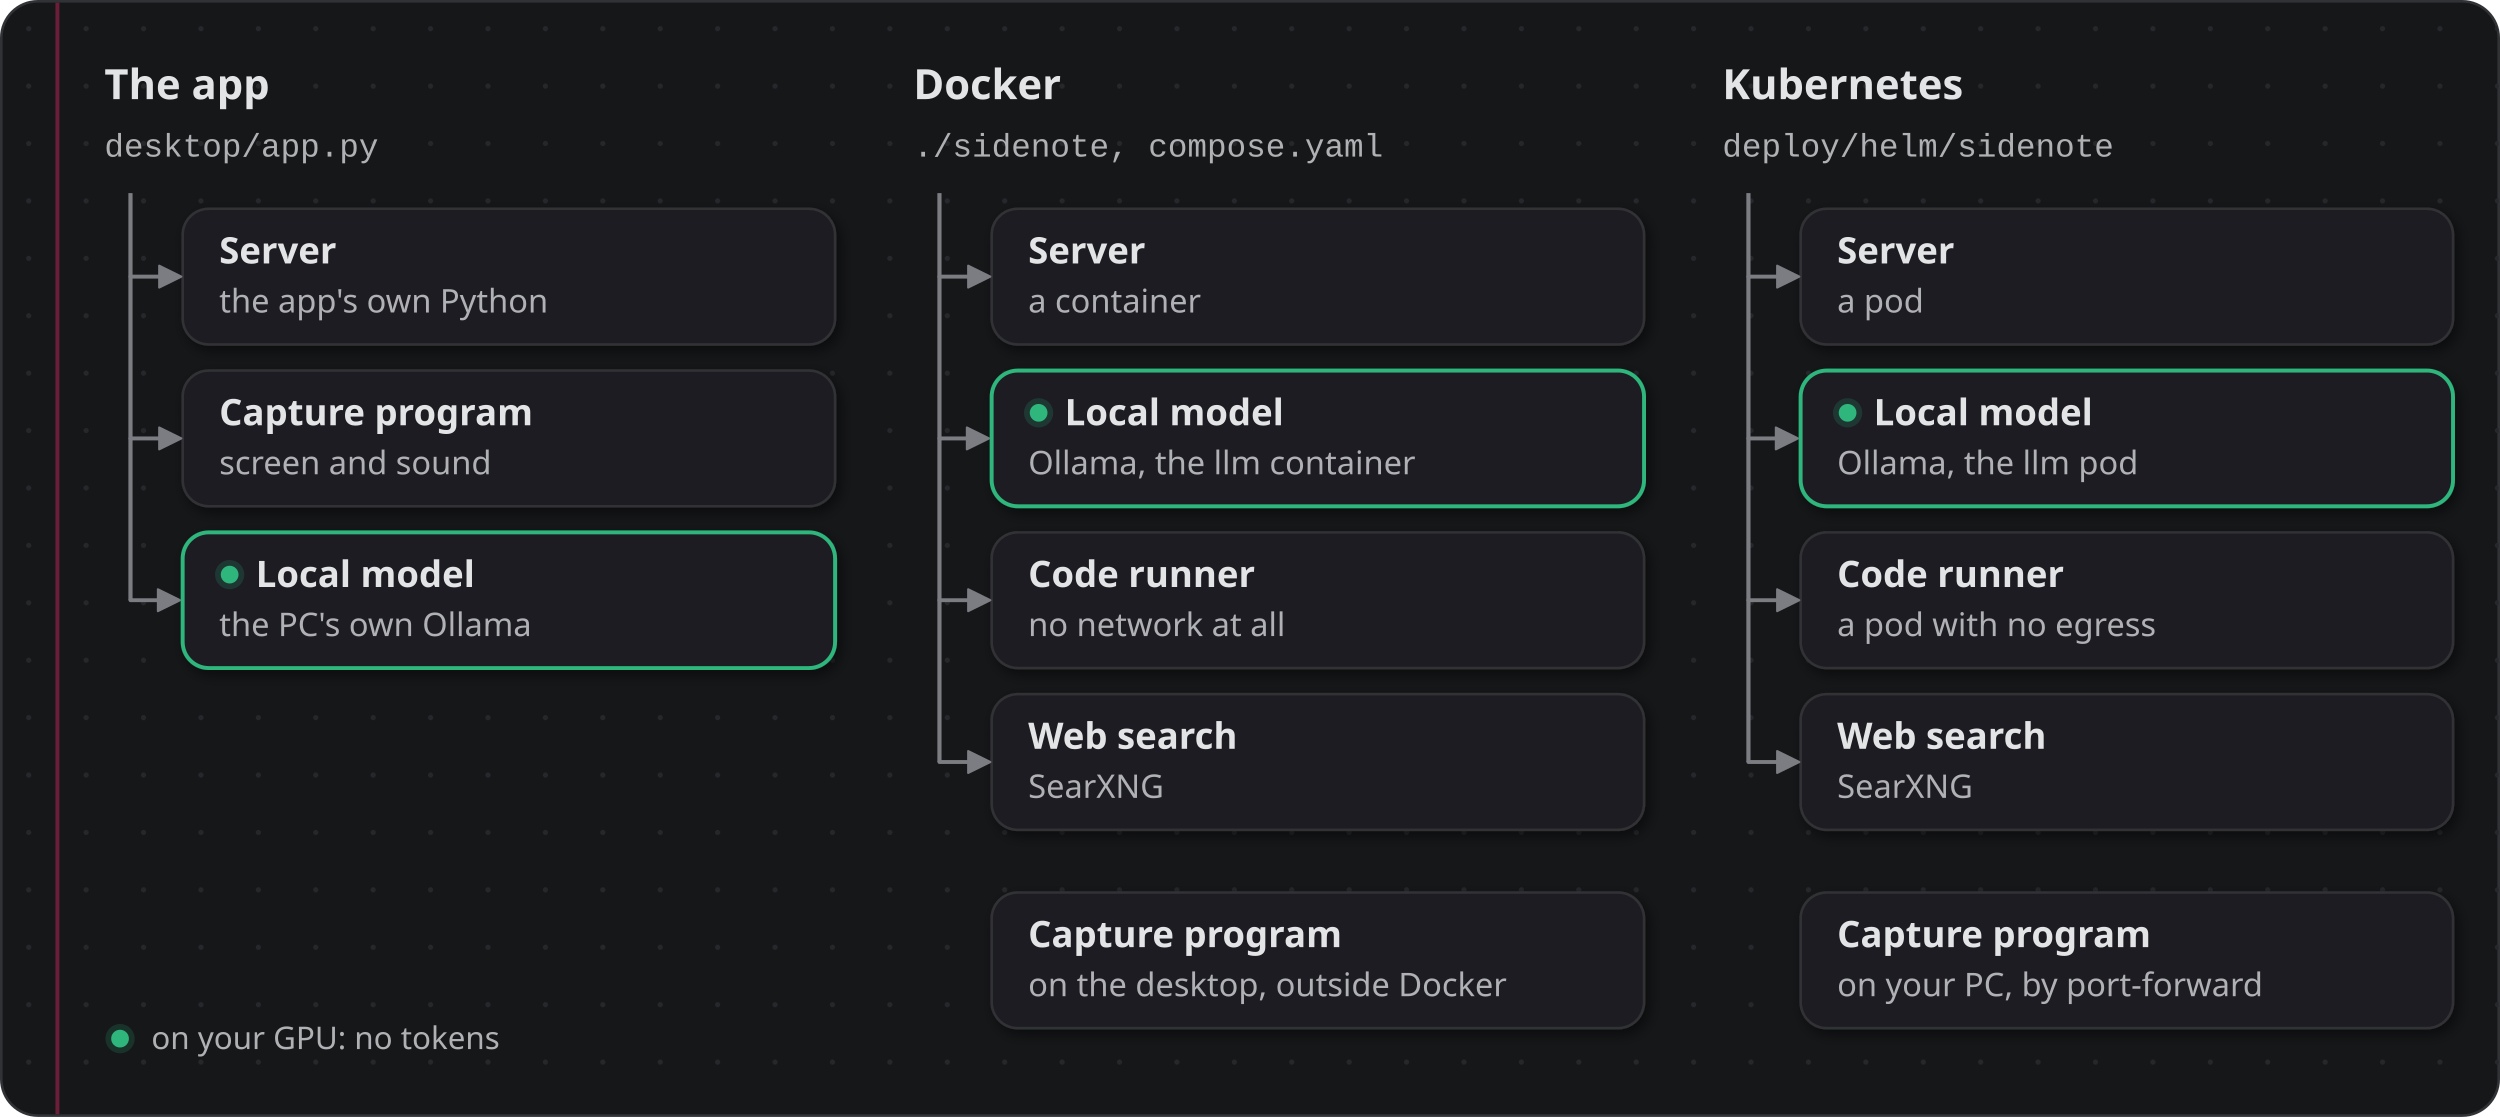
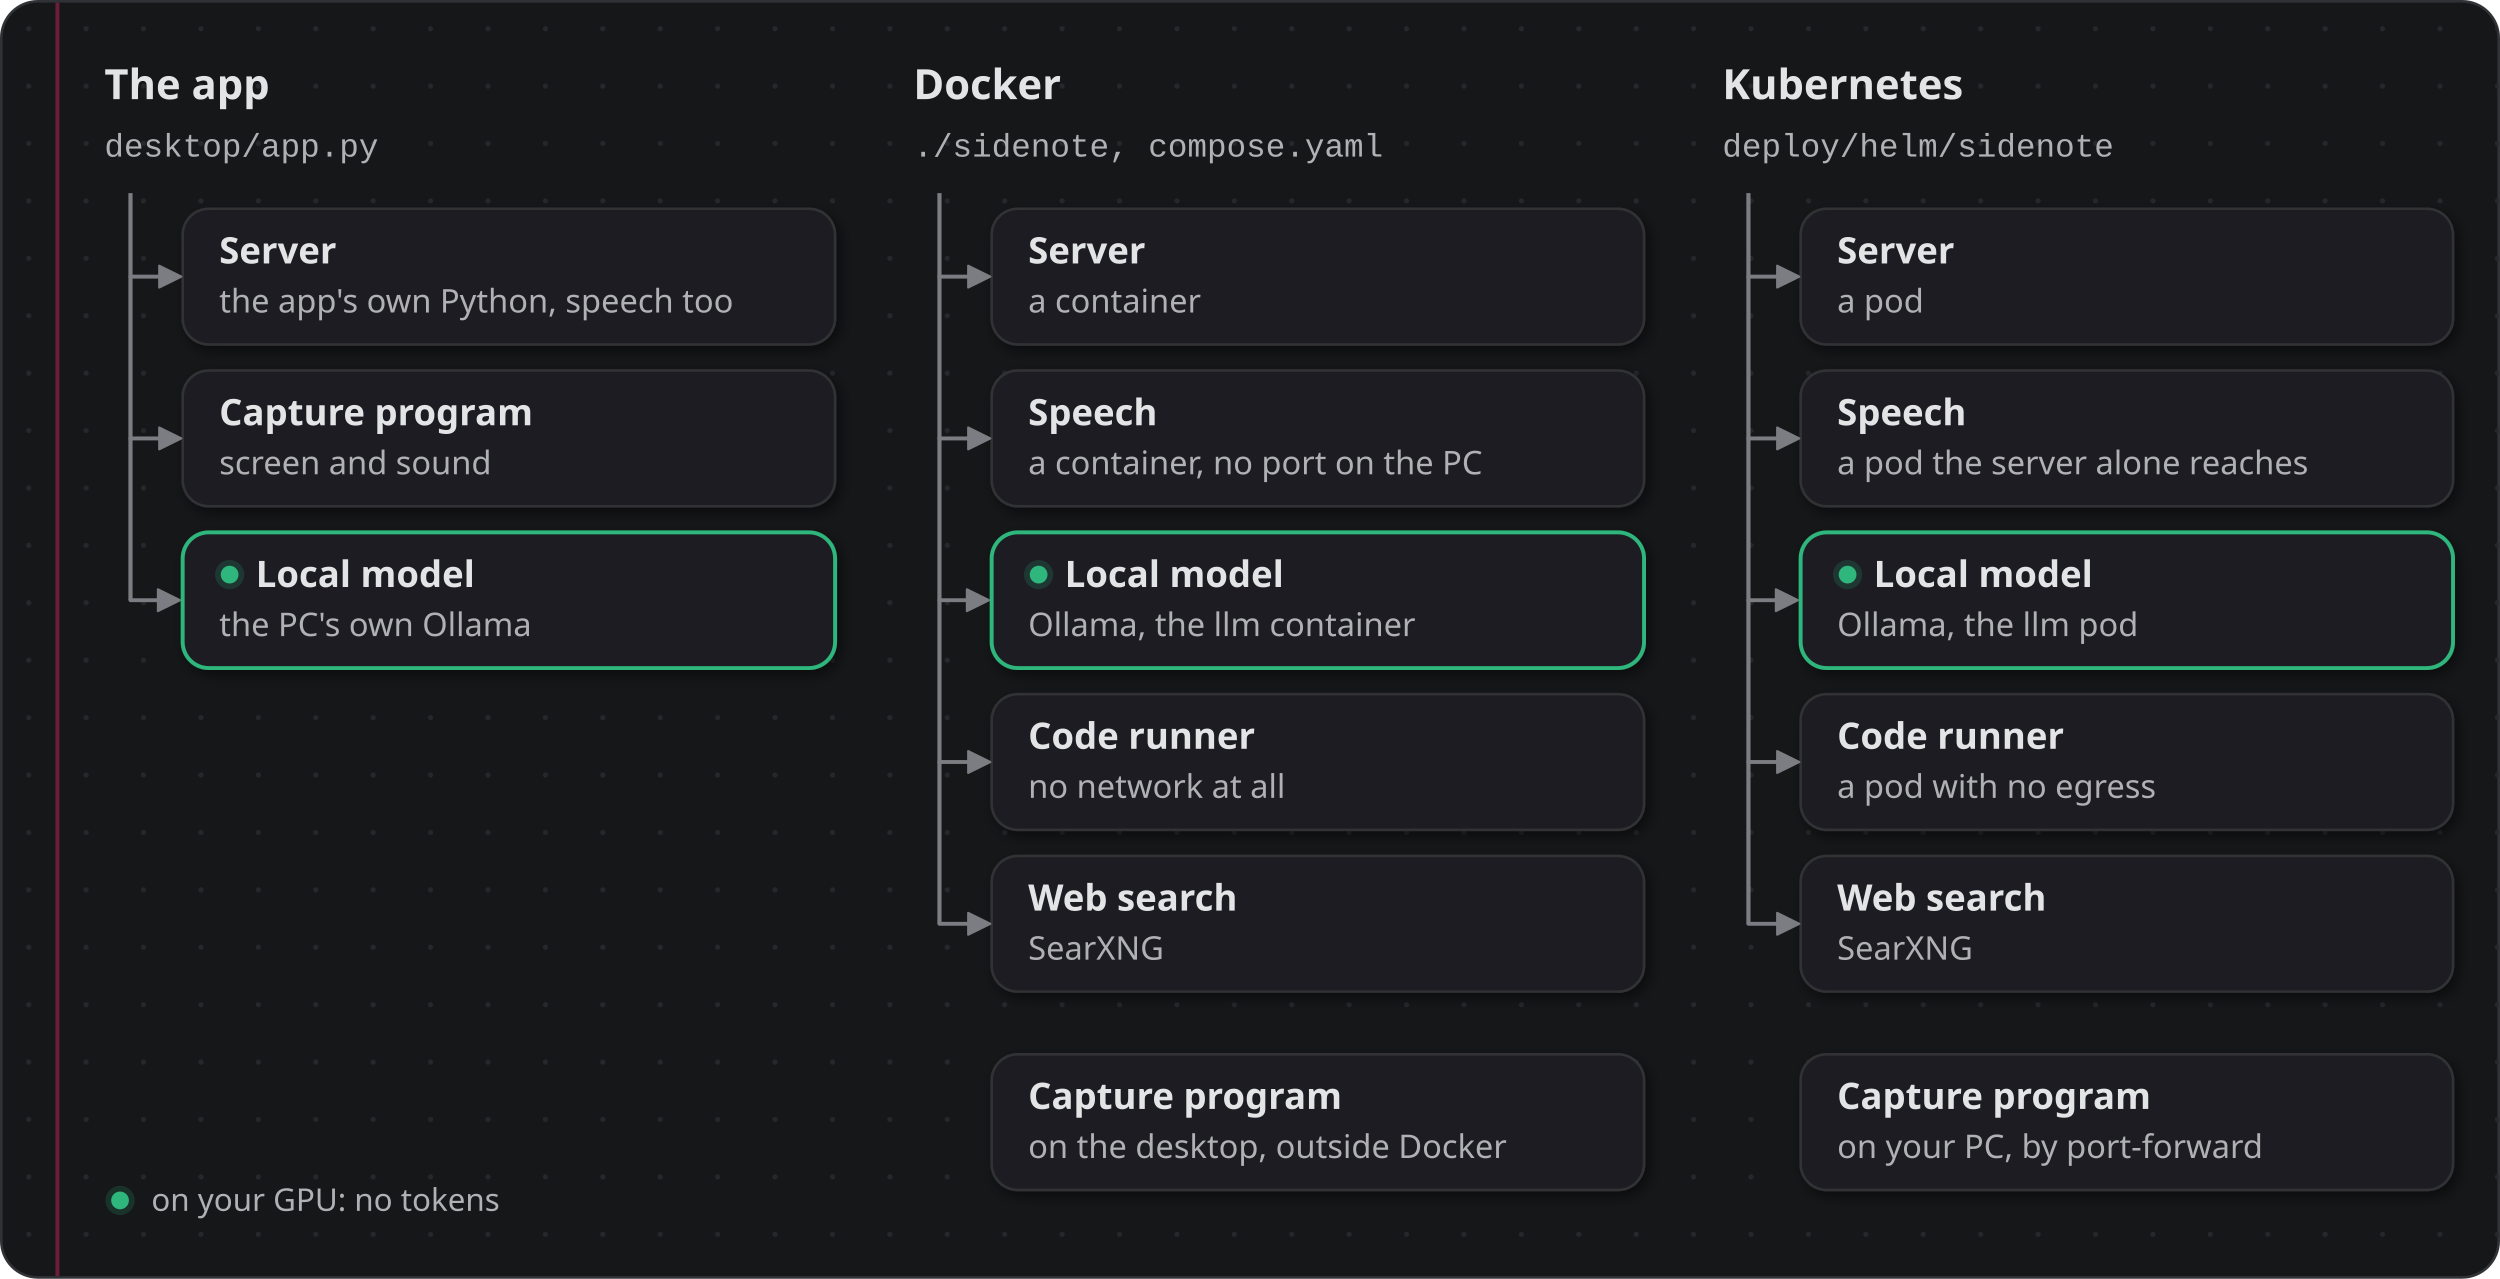
- <svg xmlns="http://www.w3.org/2000/svg" viewBox="0 0 958 428" width="958" height="428" font-family="'Pretendard Variable', Pretendard, -apple-system, BlinkMacSystemFont, 'Segoe UI', 'Noto Sans', Helvetica, Arial, sans-serif" role="img" aria-label="The app: Sidenote.exe starts the server, the capture program and the PC's own Ollama. Docker: ./sidenote up starts the server, llm, code runner and SearXNG containers, and the capture program runs on the desktop. Kubernetes: the chart creates the server, llm, runner and SearXNG pods, and the capture program runs on your PC through a port-forward">
+ <svg xmlns="http://www.w3.org/2000/svg" viewBox="0 0 958 490" width="958" height="490" font-family="'Pretendard Variable', Pretendard, -apple-system, BlinkMacSystemFont, 'Segoe UI', 'Noto Sans', Helvetica, Arial, sans-serif" role="img" aria-label="The app: Sidenote.exe starts the server in its own Python, the speech model with it, the capture program and the PC's own Ollama. Docker: ./sidenote up starts the server, speech, llm, code runner and SearXNG containers, and the capture program runs on the desktop. Kubernetes: the chart creates the server, speech, llm, runner and SearXNG pods, and the capture program runs on your PC through a port-forward">
  <defs>
    <pattern id="dots" width="22" height="22" patternUnits="userSpaceOnUse">
      <circle cx="11" cy="11" r="1" fill="#26272b" />
    </pattern>
    <filter id="relief" x="-10%" y="-20%" width="120%" height="150%">
      <feDropShadow dx="1.6" dy="2" stdDeviation="2.4" flood-color="#000000" flood-opacity="0.5" />
    </filter>
  </defs>
-   <rect x="0.5" y="0.5" width="957" height="427" rx="14" fill="#161719" stroke="#303236" />
-   <rect x="0.5" y="0.5" width="957" height="427" rx="14" fill="url(#dots)" />
-   <path d="M22,1 V427" stroke="#6b1e38" stroke-width="1.5" />
+   <rect x="0.5" y="0.5" width="957" height="489" rx="14" fill="#161719" stroke="#303236" />
+   <rect x="0.5" y="0.5" width="957" height="489" rx="14" fill="url(#dots)" />
+   <path d="M22,1 V489" stroke="#6b1e38" stroke-width="1.5" />
  <g transform="translate(40,18)">
    <text x="0" y="20" font-size="16" font-weight="600" fill="#e3e4e5" text-anchor="start" data-box="0,280">The app</text>
    <text x="0" y="42" font-size="12.5" font-family="'JetBrains Mono', ui-monospace, SFMono-Regular, 'SF Mono', Menlo, Consolas, 'Liberation Mono', monospace" fill="#b0b1b4" text-anchor="start" data-box="0,280">desktop/app.py</text>
    <rect x="30" y="62" width="250" height="52" rx="10" fill="#1d1e21" stroke="#303236" stroke-width="1" filter="url(#relief)" />
    <text x="44" y="82.95" font-size="14" font-weight="620" fill="#e3e4e5" text-anchor="start" data-box="44,266">Server</text>
-     <text x="44" y="101.75" font-size="12.5" fill="#b0b1b4" text-anchor="start" data-box="44,266">the app's own Python</text>
+     <text x="44" y="101.75" font-size="12.5" fill="#b0b1b4" text-anchor="start" data-box="44,266">the app's own Python, speech too</text>
    <path d="M10,88 L22.5,88" fill="none" stroke="#7c7d82" stroke-width="1.5" stroke-linecap="round" stroke-linejoin="round" />
    <path d="M29.5,88 L21.0,92.2 L21.0,83.8 Z" fill="#7c7d82" stroke="#7c7d82" stroke-width="0.8" stroke-linejoin="round" data-tip="29.5,88" />
    <rect x="30" y="124" width="250" height="52" rx="10" fill="#1d1e21" stroke="#303236" stroke-width="1" filter="url(#relief)" />
    <text x="44" y="144.95" font-size="14" font-weight="620" fill="#e3e4e5" text-anchor="start" data-box="44,266">Capture program</text>
    <text x="44" y="163.75" font-size="12.5" fill="#b0b1b4" text-anchor="start" data-box="44,266">screen and sound</text>
    <path d="M10,150 L22.5,150" fill="none" stroke="#7c7d82" stroke-width="1.5" stroke-linecap="round" stroke-linejoin="round" />
    <path d="M29.5,150 L21.0,154.2 L21.0,145.8 Z" fill="#7c7d82" stroke="#7c7d82" stroke-width="0.8" stroke-linejoin="round" data-tip="29.5,150" />
    <rect x="30" y="186" width="250" height="52" rx="10" fill="#1d1e21" stroke="#2eb67d" stroke-width="1.5" filter="url(#relief)" />
    <circle cx="48" cy="202.19" r="5.6" fill="#2eb67d" fill-opacity="0.18" />
    <circle cx="48" cy="202.19" r="3.4" fill="#2eb67d" />
    <text x="58" y="206.95" font-size="14" font-weight="620" fill="#e3e4e5" text-anchor="start" data-box="58,266">Local model</text>
    <text x="44" y="225.75" font-size="12.5" fill="#b0b1b4" text-anchor="start" data-box="44,266">the PC's own Ollama</text>
    <path d="M10,212 L22,212" fill="none" stroke="#7c7d82" stroke-width="1.5" stroke-linecap="round" stroke-linejoin="round" />
    <path d="M29,212 L20.5,216.2 L20.5,207.8 Z" fill="#7c7d82" stroke="#7c7d82" stroke-width="0.8" stroke-linejoin="round" data-tip="29,212" />
    <path d="M10,56 L10,212.0" fill="none" stroke="#7c7d82" stroke-width="1.6" />
    <text x="310" y="20" font-size="16" font-weight="600" fill="#e3e4e5" text-anchor="start" data-box="310,590">Docker</text>
    <text x="310" y="42" font-size="12.5" font-family="'JetBrains Mono', ui-monospace, SFMono-Regular, 'SF Mono', Menlo, Consolas, 'Liberation Mono', monospace" fill="#b0b1b4" text-anchor="start" data-box="310,590">./sidenote, compose.yaml</text>
    <rect x="340" y="62" width="250" height="52" rx="10" fill="#1d1e21" stroke="#303236" stroke-width="1" filter="url(#relief)" />
    <text x="354" y="82.95" font-size="14" font-weight="620" fill="#e3e4e5" text-anchor="start" data-box="354,576">Server</text>
    <text x="354" y="101.75" font-size="12.5" fill="#b0b1b4" text-anchor="start" data-box="354,576">a container</text>
    <path d="M320,88 L332.5,88" fill="none" stroke="#7c7d82" stroke-width="1.5" stroke-linecap="round" stroke-linejoin="round" />
    <path d="M339.5,88 L331.0,92.2 L331.0,83.8 Z" fill="#7c7d82" stroke="#7c7d82" stroke-width="0.8" stroke-linejoin="round" data-tip="339.5,88" />
-     <rect x="340" y="124" width="250" height="52" rx="10" fill="#1d1e21" stroke="#2eb67d" stroke-width="1.5" filter="url(#relief)" />
-     <circle cx="358" cy="140.19" r="5.6" fill="#2eb67d" fill-opacity="0.18" />
-     <circle cx="358" cy="140.19" r="3.4" fill="#2eb67d" />
-     <text x="368" y="144.95" font-size="14" font-weight="620" fill="#e3e4e5" text-anchor="start" data-box="368,576">Local model</text>
-     <text x="354" y="163.75" font-size="12.5" fill="#b0b1b4" text-anchor="start" data-box="354,576">Ollama, the llm container</text>
-     <path d="M320,150 L332,150" fill="none" stroke="#7c7d82" stroke-width="1.5" stroke-linecap="round" stroke-linejoin="round" />
-     <path d="M339,150 L330.5,154.2 L330.5,145.8 Z" fill="#7c7d82" stroke="#7c7d82" stroke-width="0.8" stroke-linejoin="round" data-tip="339,150" />
-     <rect x="340" y="186" width="250" height="52" rx="10" fill="#1d1e21" stroke="#303236" stroke-width="1" filter="url(#relief)" />
-     <text x="354" y="206.95" font-size="14" font-weight="620" fill="#e3e4e5" text-anchor="start" data-box="354,576">Code runner</text>
-     <text x="354" y="225.75" font-size="12.5" fill="#b0b1b4" text-anchor="start" data-box="354,576">no network at all</text>
-     <path d="M320,212 L332.5,212" fill="none" stroke="#7c7d82" stroke-width="1.5" stroke-linecap="round" stroke-linejoin="round" />
-     <path d="M339.5,212 L331.0,216.2 L331.0,207.8 Z" fill="#7c7d82" stroke="#7c7d82" stroke-width="0.8" stroke-linejoin="round" data-tip="339.5,212" />
+     <rect x="340" y="124" width="250" height="52" rx="10" fill="#1d1e21" stroke="#303236" stroke-width="1" filter="url(#relief)" />
+     <text x="354" y="144.95" font-size="14" font-weight="620" fill="#e3e4e5" text-anchor="start" data-box="354,576">Speech</text>
+     <text x="354" y="163.75" font-size="12.5" fill="#b0b1b4" text-anchor="start" data-box="354,576">a container, no port on the PC</text>
+     <path d="M320,150 L332.5,150" fill="none" stroke="#7c7d82" stroke-width="1.5" stroke-linecap="round" stroke-linejoin="round" />
+     <path d="M339.5,150 L331.0,154.2 L331.0,145.8 Z" fill="#7c7d82" stroke="#7c7d82" stroke-width="0.8" stroke-linejoin="round" data-tip="339.5,150" />
+     <rect x="340" y="186" width="250" height="52" rx="10" fill="#1d1e21" stroke="#2eb67d" stroke-width="1.5" filter="url(#relief)" />
+     <circle cx="358" cy="202.19" r="5.6" fill="#2eb67d" fill-opacity="0.18" />
+     <circle cx="358" cy="202.19" r="3.4" fill="#2eb67d" />
+     <text x="368" y="206.95" font-size="14" font-weight="620" fill="#e3e4e5" text-anchor="start" data-box="368,576">Local model</text>
+     <text x="354" y="225.75" font-size="12.5" fill="#b0b1b4" text-anchor="start" data-box="354,576">Ollama, the llm container</text>
+     <path d="M320,212 L332,212" fill="none" stroke="#7c7d82" stroke-width="1.5" stroke-linecap="round" stroke-linejoin="round" />
+     <path d="M339,212 L330.5,216.2 L330.5,207.8 Z" fill="#7c7d82" stroke="#7c7d82" stroke-width="0.8" stroke-linejoin="round" data-tip="339,212" />
    <rect x="340" y="248" width="250" height="52" rx="10" fill="#1d1e21" stroke="#303236" stroke-width="1" filter="url(#relief)" />
-     <text x="354" y="268.95" font-size="14" font-weight="620" fill="#e3e4e5" text-anchor="start" data-box="354,576">Web search</text>
-     <text x="354" y="287.75" font-size="12.5" fill="#b0b1b4" text-anchor="start" data-box="354,576">SearXNG</text>
+     <text x="354" y="268.95" font-size="14" font-weight="620" fill="#e3e4e5" text-anchor="start" data-box="354,576">Code runner</text>
+     <text x="354" y="287.75" font-size="12.5" fill="#b0b1b4" text-anchor="start" data-box="354,576">no network at all</text>
    <path d="M320,274 L332.5,274" fill="none" stroke="#7c7d82" stroke-width="1.5" stroke-linecap="round" stroke-linejoin="round" />
    <path d="M339.5,274 L331.0,278.2 L331.0,269.8 Z" fill="#7c7d82" stroke="#7c7d82" stroke-width="0.8" stroke-linejoin="round" data-tip="339.5,274" />
-     <path d="M320,56 L320,274.0" fill="none" stroke="#7c7d82" stroke-width="1.6" />
-     <rect x="340" y="324" width="250" height="52" rx="10" fill="#1d1e21" stroke="#303236" stroke-width="1" filter="url(#relief)" />
-     <text x="354" y="344.95" font-size="14" font-weight="620" fill="#e3e4e5" text-anchor="start" data-box="354,576">Capture program</text>
-     <text x="354" y="363.75" font-size="12.5" fill="#b0b1b4" text-anchor="start" data-box="354,576">on the desktop, outside Docker</text>
+     <rect x="340" y="310" width="250" height="52" rx="10" fill="#1d1e21" stroke="#303236" stroke-width="1" filter="url(#relief)" />
+     <text x="354" y="330.95" font-size="14" font-weight="620" fill="#e3e4e5" text-anchor="start" data-box="354,576">Web search</text>
+     <text x="354" y="349.75" font-size="12.5" fill="#b0b1b4" text-anchor="start" data-box="354,576">SearXNG</text>
+     <path d="M320,336 L332.5,336" fill="none" stroke="#7c7d82" stroke-width="1.5" stroke-linecap="round" stroke-linejoin="round" />
+     <path d="M339.5,336 L331.0,340.2 L331.0,331.8 Z" fill="#7c7d82" stroke="#7c7d82" stroke-width="0.8" stroke-linejoin="round" data-tip="339.5,336" />
+     <path d="M320,56 L320,336.0" fill="none" stroke="#7c7d82" stroke-width="1.6" />
+     <rect x="340" y="386" width="250" height="52" rx="10" fill="#1d1e21" stroke="#303236" stroke-width="1" filter="url(#relief)" />
+     <text x="354" y="406.95" font-size="14" font-weight="620" fill="#e3e4e5" text-anchor="start" data-box="354,576">Capture program</text>
+     <text x="354" y="425.75" font-size="12.5" fill="#b0b1b4" text-anchor="start" data-box="354,576">on the desktop, outside Docker</text>
    <text x="620" y="20" font-size="16" font-weight="600" fill="#e3e4e5" text-anchor="start" data-box="620,900">Kubernetes</text>
    <text x="620" y="42" font-size="12.5" font-family="'JetBrains Mono', ui-monospace, SFMono-Regular, 'SF Mono', Menlo, Consolas, 'Liberation Mono', monospace" fill="#b0b1b4" text-anchor="start" data-box="620,900">deploy/helm/sidenote</text>
    <rect x="650" y="62" width="250" height="52" rx="10" fill="#1d1e21" stroke="#303236" stroke-width="1" filter="url(#relief)" />
    <text x="664" y="82.95" font-size="14" font-weight="620" fill="#e3e4e5" text-anchor="start" data-box="664,886">Server</text>
    <text x="664" y="101.75" font-size="12.5" fill="#b0b1b4" text-anchor="start" data-box="664,886">a pod</text>
    <path d="M630,88 L642.5,88" fill="none" stroke="#7c7d82" stroke-width="1.5" stroke-linecap="round" stroke-linejoin="round" />
    <path d="M649.5,88 L641.0,92.2 L641.0,83.8 Z" fill="#7c7d82" stroke="#7c7d82" stroke-width="0.8" stroke-linejoin="round" data-tip="649.5,88" />
-     <rect x="650" y="124" width="250" height="52" rx="10" fill="#1d1e21" stroke="#2eb67d" stroke-width="1.5" filter="url(#relief)" />
-     <circle cx="668" cy="140.19" r="5.6" fill="#2eb67d" fill-opacity="0.18" />
-     <circle cx="668" cy="140.19" r="3.4" fill="#2eb67d" />
-     <text x="678" y="144.95" font-size="14" font-weight="620" fill="#e3e4e5" text-anchor="start" data-box="678,886">Local model</text>
-     <text x="664" y="163.75" font-size="12.5" fill="#b0b1b4" text-anchor="start" data-box="664,886">Ollama, the llm pod</text>
-     <path d="M630,150 L642,150" fill="none" stroke="#7c7d82" stroke-width="1.5" stroke-linecap="round" stroke-linejoin="round" />
-     <path d="M649,150 L640.5,154.2 L640.5,145.8 Z" fill="#7c7d82" stroke="#7c7d82" stroke-width="0.8" stroke-linejoin="round" data-tip="649,150" />
-     <rect x="650" y="186" width="250" height="52" rx="10" fill="#1d1e21" stroke="#303236" stroke-width="1" filter="url(#relief)" />
-     <text x="664" y="206.95" font-size="14" font-weight="620" fill="#e3e4e5" text-anchor="start" data-box="664,886">Code runner</text>
-     <text x="664" y="225.75" font-size="12.5" fill="#b0b1b4" text-anchor="start" data-box="664,886">a pod with no egress</text>
-     <path d="M630,212 L642.5,212" fill="none" stroke="#7c7d82" stroke-width="1.5" stroke-linecap="round" stroke-linejoin="round" />
-     <path d="M649.5,212 L641.0,216.2 L641.0,207.8 Z" fill="#7c7d82" stroke="#7c7d82" stroke-width="0.8" stroke-linejoin="round" data-tip="649.5,212" />
+     <rect x="650" y="124" width="250" height="52" rx="10" fill="#1d1e21" stroke="#303236" stroke-width="1" filter="url(#relief)" />
+     <text x="664" y="144.95" font-size="14" font-weight="620" fill="#e3e4e5" text-anchor="start" data-box="664,886">Speech</text>
+     <text x="664" y="163.75" font-size="12.5" fill="#b0b1b4" text-anchor="start" data-box="664,886">a pod the server alone reaches</text>
+     <path d="M630,150 L642.5,150" fill="none" stroke="#7c7d82" stroke-width="1.5" stroke-linecap="round" stroke-linejoin="round" />
+     <path d="M649.5,150 L641.0,154.2 L641.0,145.8 Z" fill="#7c7d82" stroke="#7c7d82" stroke-width="0.8" stroke-linejoin="round" data-tip="649.5,150" />
+     <rect x="650" y="186" width="250" height="52" rx="10" fill="#1d1e21" stroke="#2eb67d" stroke-width="1.5" filter="url(#relief)" />
+     <circle cx="668" cy="202.19" r="5.6" fill="#2eb67d" fill-opacity="0.18" />
+     <circle cx="668" cy="202.19" r="3.4" fill="#2eb67d" />
+     <text x="678" y="206.95" font-size="14" font-weight="620" fill="#e3e4e5" text-anchor="start" data-box="678,886">Local model</text>
+     <text x="664" y="225.75" font-size="12.5" fill="#b0b1b4" text-anchor="start" data-box="664,886">Ollama, the llm pod</text>
+     <path d="M630,212 L642,212" fill="none" stroke="#7c7d82" stroke-width="1.5" stroke-linecap="round" stroke-linejoin="round" />
+     <path d="M649,212 L640.5,216.2 L640.5,207.8 Z" fill="#7c7d82" stroke="#7c7d82" stroke-width="0.8" stroke-linejoin="round" data-tip="649,212" />
    <rect x="650" y="248" width="250" height="52" rx="10" fill="#1d1e21" stroke="#303236" stroke-width="1" filter="url(#relief)" />
-     <text x="664" y="268.95" font-size="14" font-weight="620" fill="#e3e4e5" text-anchor="start" data-box="664,886">Web search</text>
-     <text x="664" y="287.75" font-size="12.5" fill="#b0b1b4" text-anchor="start" data-box="664,886">SearXNG</text>
+     <text x="664" y="268.95" font-size="14" font-weight="620" fill="#e3e4e5" text-anchor="start" data-box="664,886">Code runner</text>
+     <text x="664" y="287.75" font-size="12.5" fill="#b0b1b4" text-anchor="start" data-box="664,886">a pod with no egress</text>
    <path d="M630,274 L642.5,274" fill="none" stroke="#7c7d82" stroke-width="1.5" stroke-linecap="round" stroke-linejoin="round" />
    <path d="M649.5,274 L641.0,278.2 L641.0,269.8 Z" fill="#7c7d82" stroke="#7c7d82" stroke-width="0.8" stroke-linejoin="round" data-tip="649.5,274" />
-     <path d="M630,56 L630,274.0" fill="none" stroke="#7c7d82" stroke-width="1.6" />
-     <rect x="650" y="324" width="250" height="52" rx="10" fill="#1d1e21" stroke="#303236" stroke-width="1" filter="url(#relief)" />
-     <text x="664" y="344.95" font-size="14" font-weight="620" fill="#e3e4e5" text-anchor="start" data-box="664,886">Capture program</text>
-     <text x="664" y="363.75" font-size="12.5" fill="#b0b1b4" text-anchor="start" data-box="664,886">on your PC, by port-forward</text>
-     <circle cx="6" cy="380" r="5.6" fill="#2eb67d" fill-opacity="0.18" />
-     <circle cx="6" cy="380" r="3.4" fill="#2eb67d" />
-     <text x="18" y="384" font-size="12" fill="#b0b1b4" text-anchor="start" data-box="18,900">on your GPU: no tokens</text>
+     <rect x="650" y="310" width="250" height="52" rx="10" fill="#1d1e21" stroke="#303236" stroke-width="1" filter="url(#relief)" />
+     <text x="664" y="330.95" font-size="14" font-weight="620" fill="#e3e4e5" text-anchor="start" data-box="664,886">Web search</text>
+     <text x="664" y="349.75" font-size="12.5" fill="#b0b1b4" text-anchor="start" data-box="664,886">SearXNG</text>
+     <path d="M630,336 L642.5,336" fill="none" stroke="#7c7d82" stroke-width="1.5" stroke-linecap="round" stroke-linejoin="round" />
+     <path d="M649.5,336 L641.0,340.2 L641.0,331.8 Z" fill="#7c7d82" stroke="#7c7d82" stroke-width="0.8" stroke-linejoin="round" data-tip="649.5,336" />
+     <path d="M630,56 L630,336.0" fill="none" stroke="#7c7d82" stroke-width="1.6" />
+     <rect x="650" y="386" width="250" height="52" rx="10" fill="#1d1e21" stroke="#303236" stroke-width="1" filter="url(#relief)" />
+     <text x="664" y="406.95" font-size="14" font-weight="620" fill="#e3e4e5" text-anchor="start" data-box="664,886">Capture program</text>
+     <text x="664" y="425.75" font-size="12.5" fill="#b0b1b4" text-anchor="start" data-box="664,886">on your PC, by port-forward</text>
+     <circle cx="6" cy="442" r="5.6" fill="#2eb67d" fill-opacity="0.18" />
+     <circle cx="6" cy="442" r="3.4" fill="#2eb67d" />
+     <text x="18" y="446" font-size="12" fill="#b0b1b4" text-anchor="start" data-box="18,900">on your GPU: no tokens</text>
  </g>
</svg>
